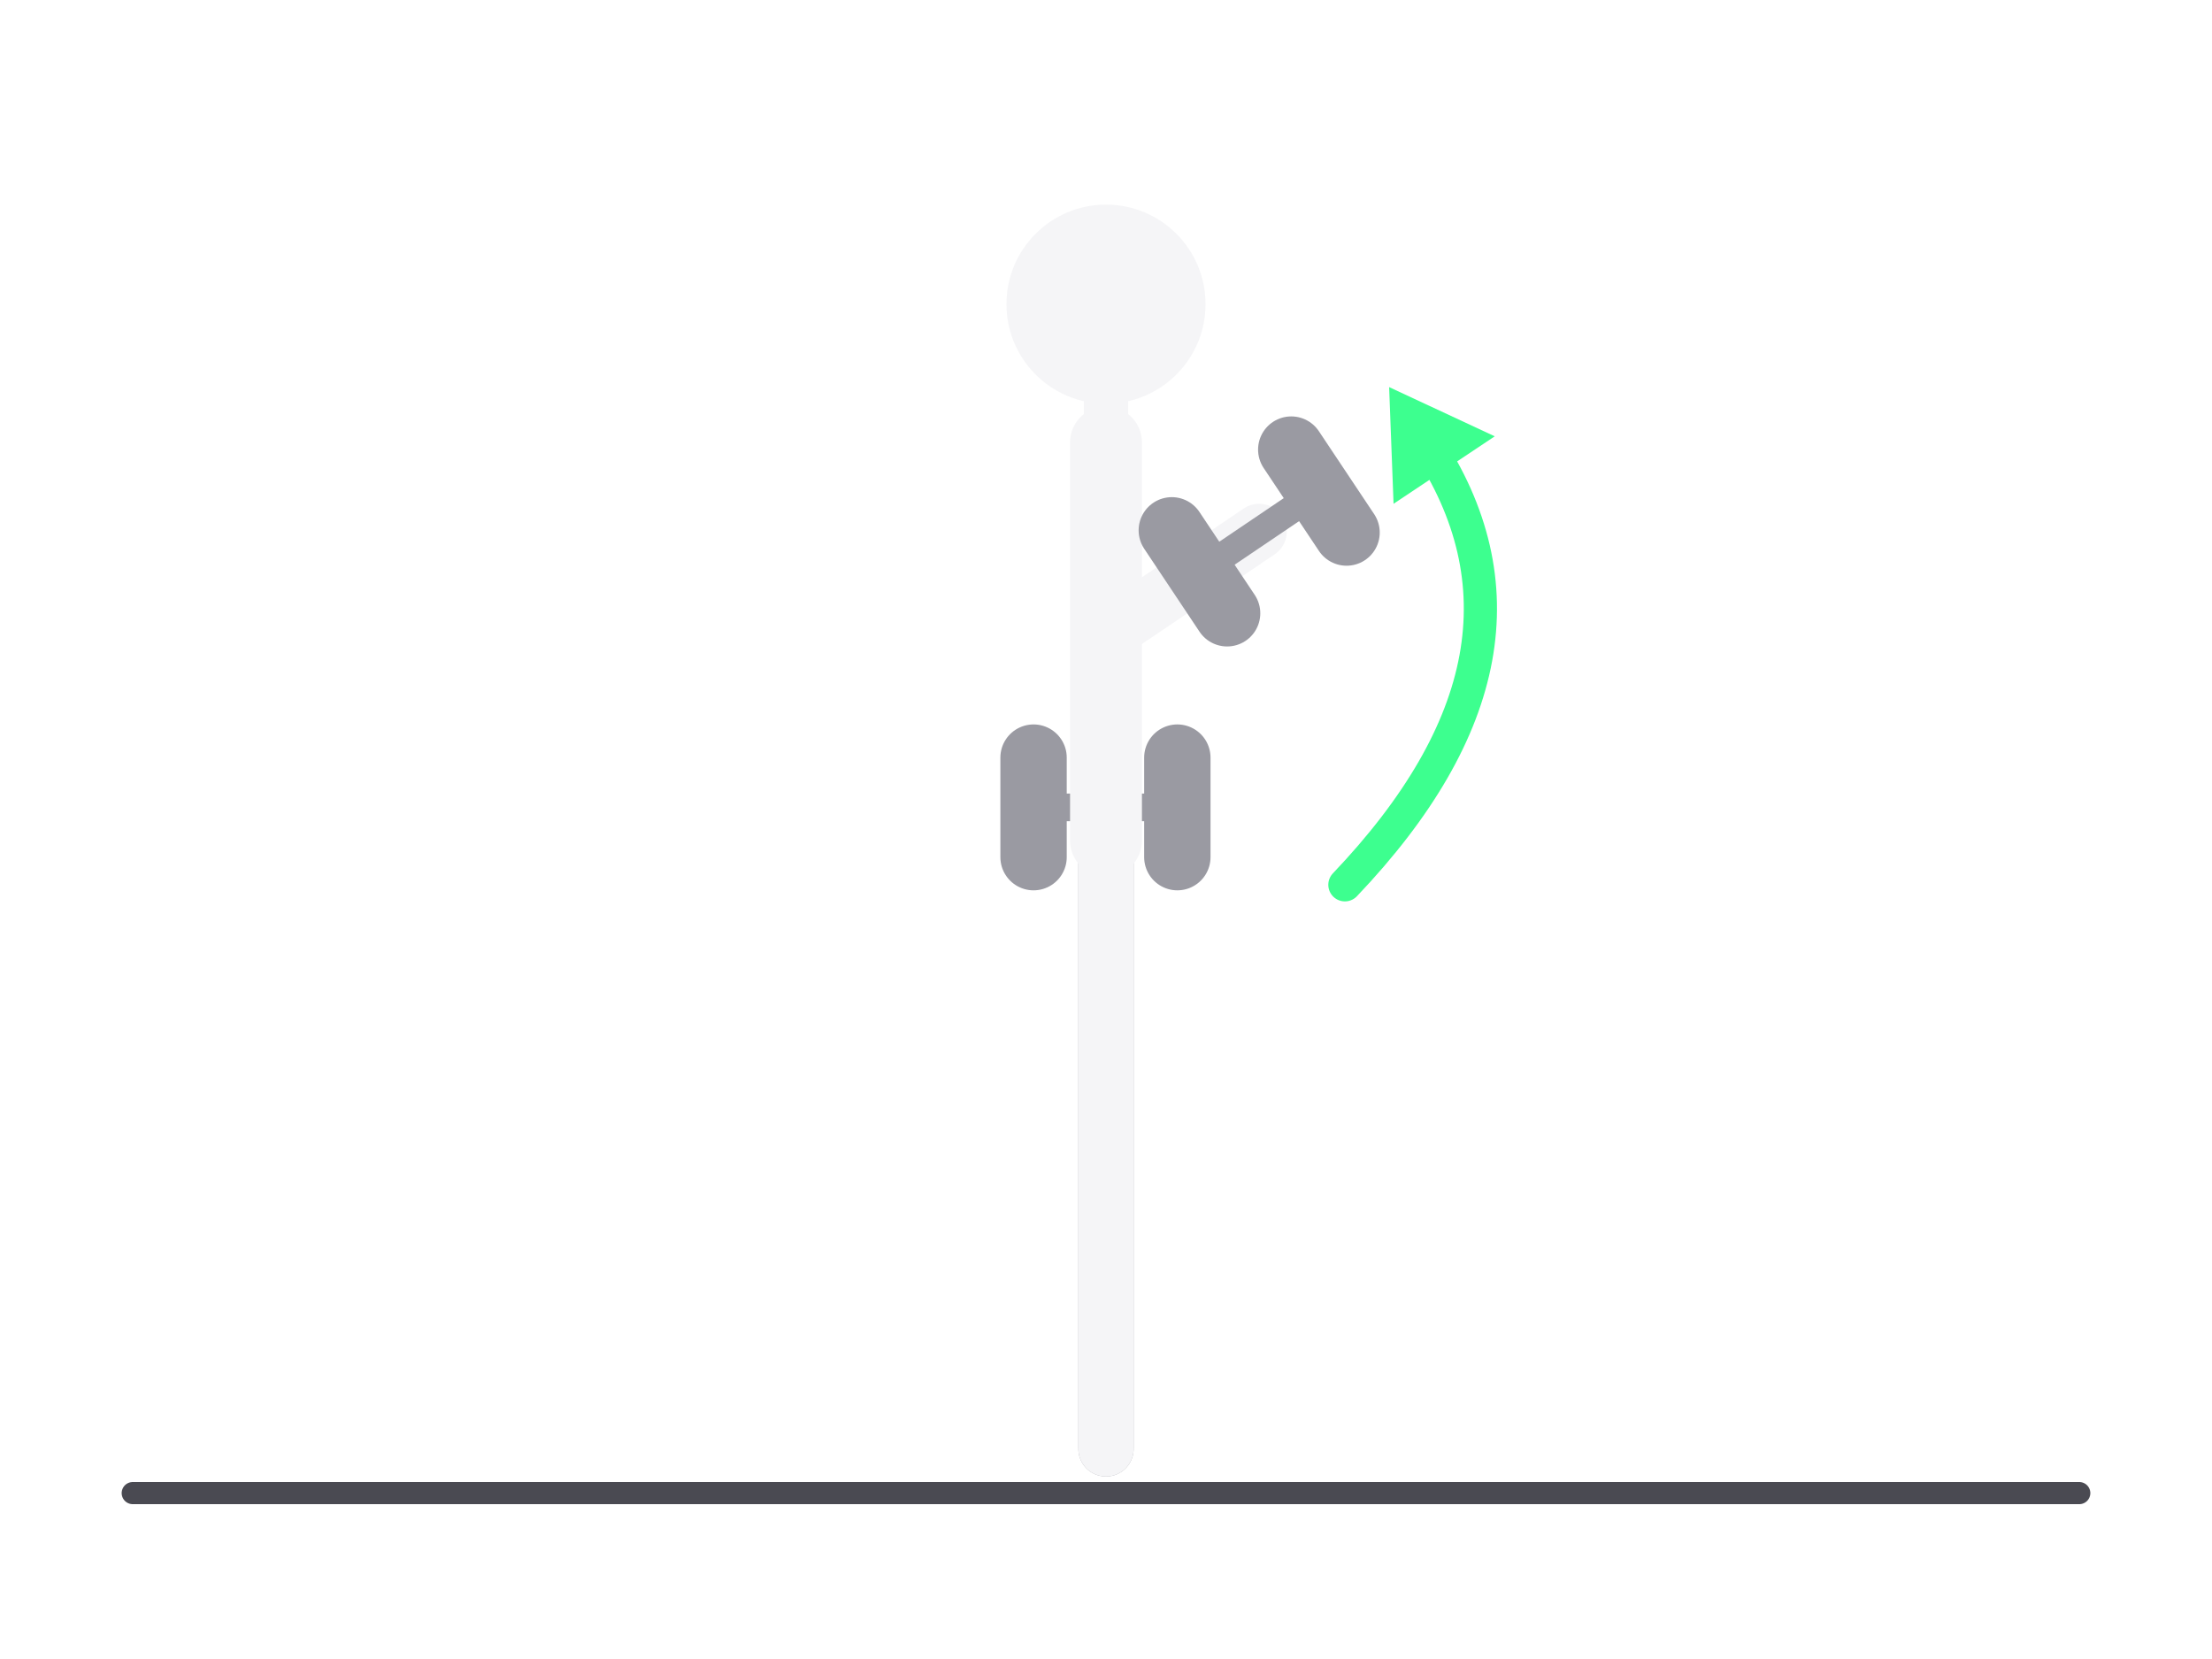
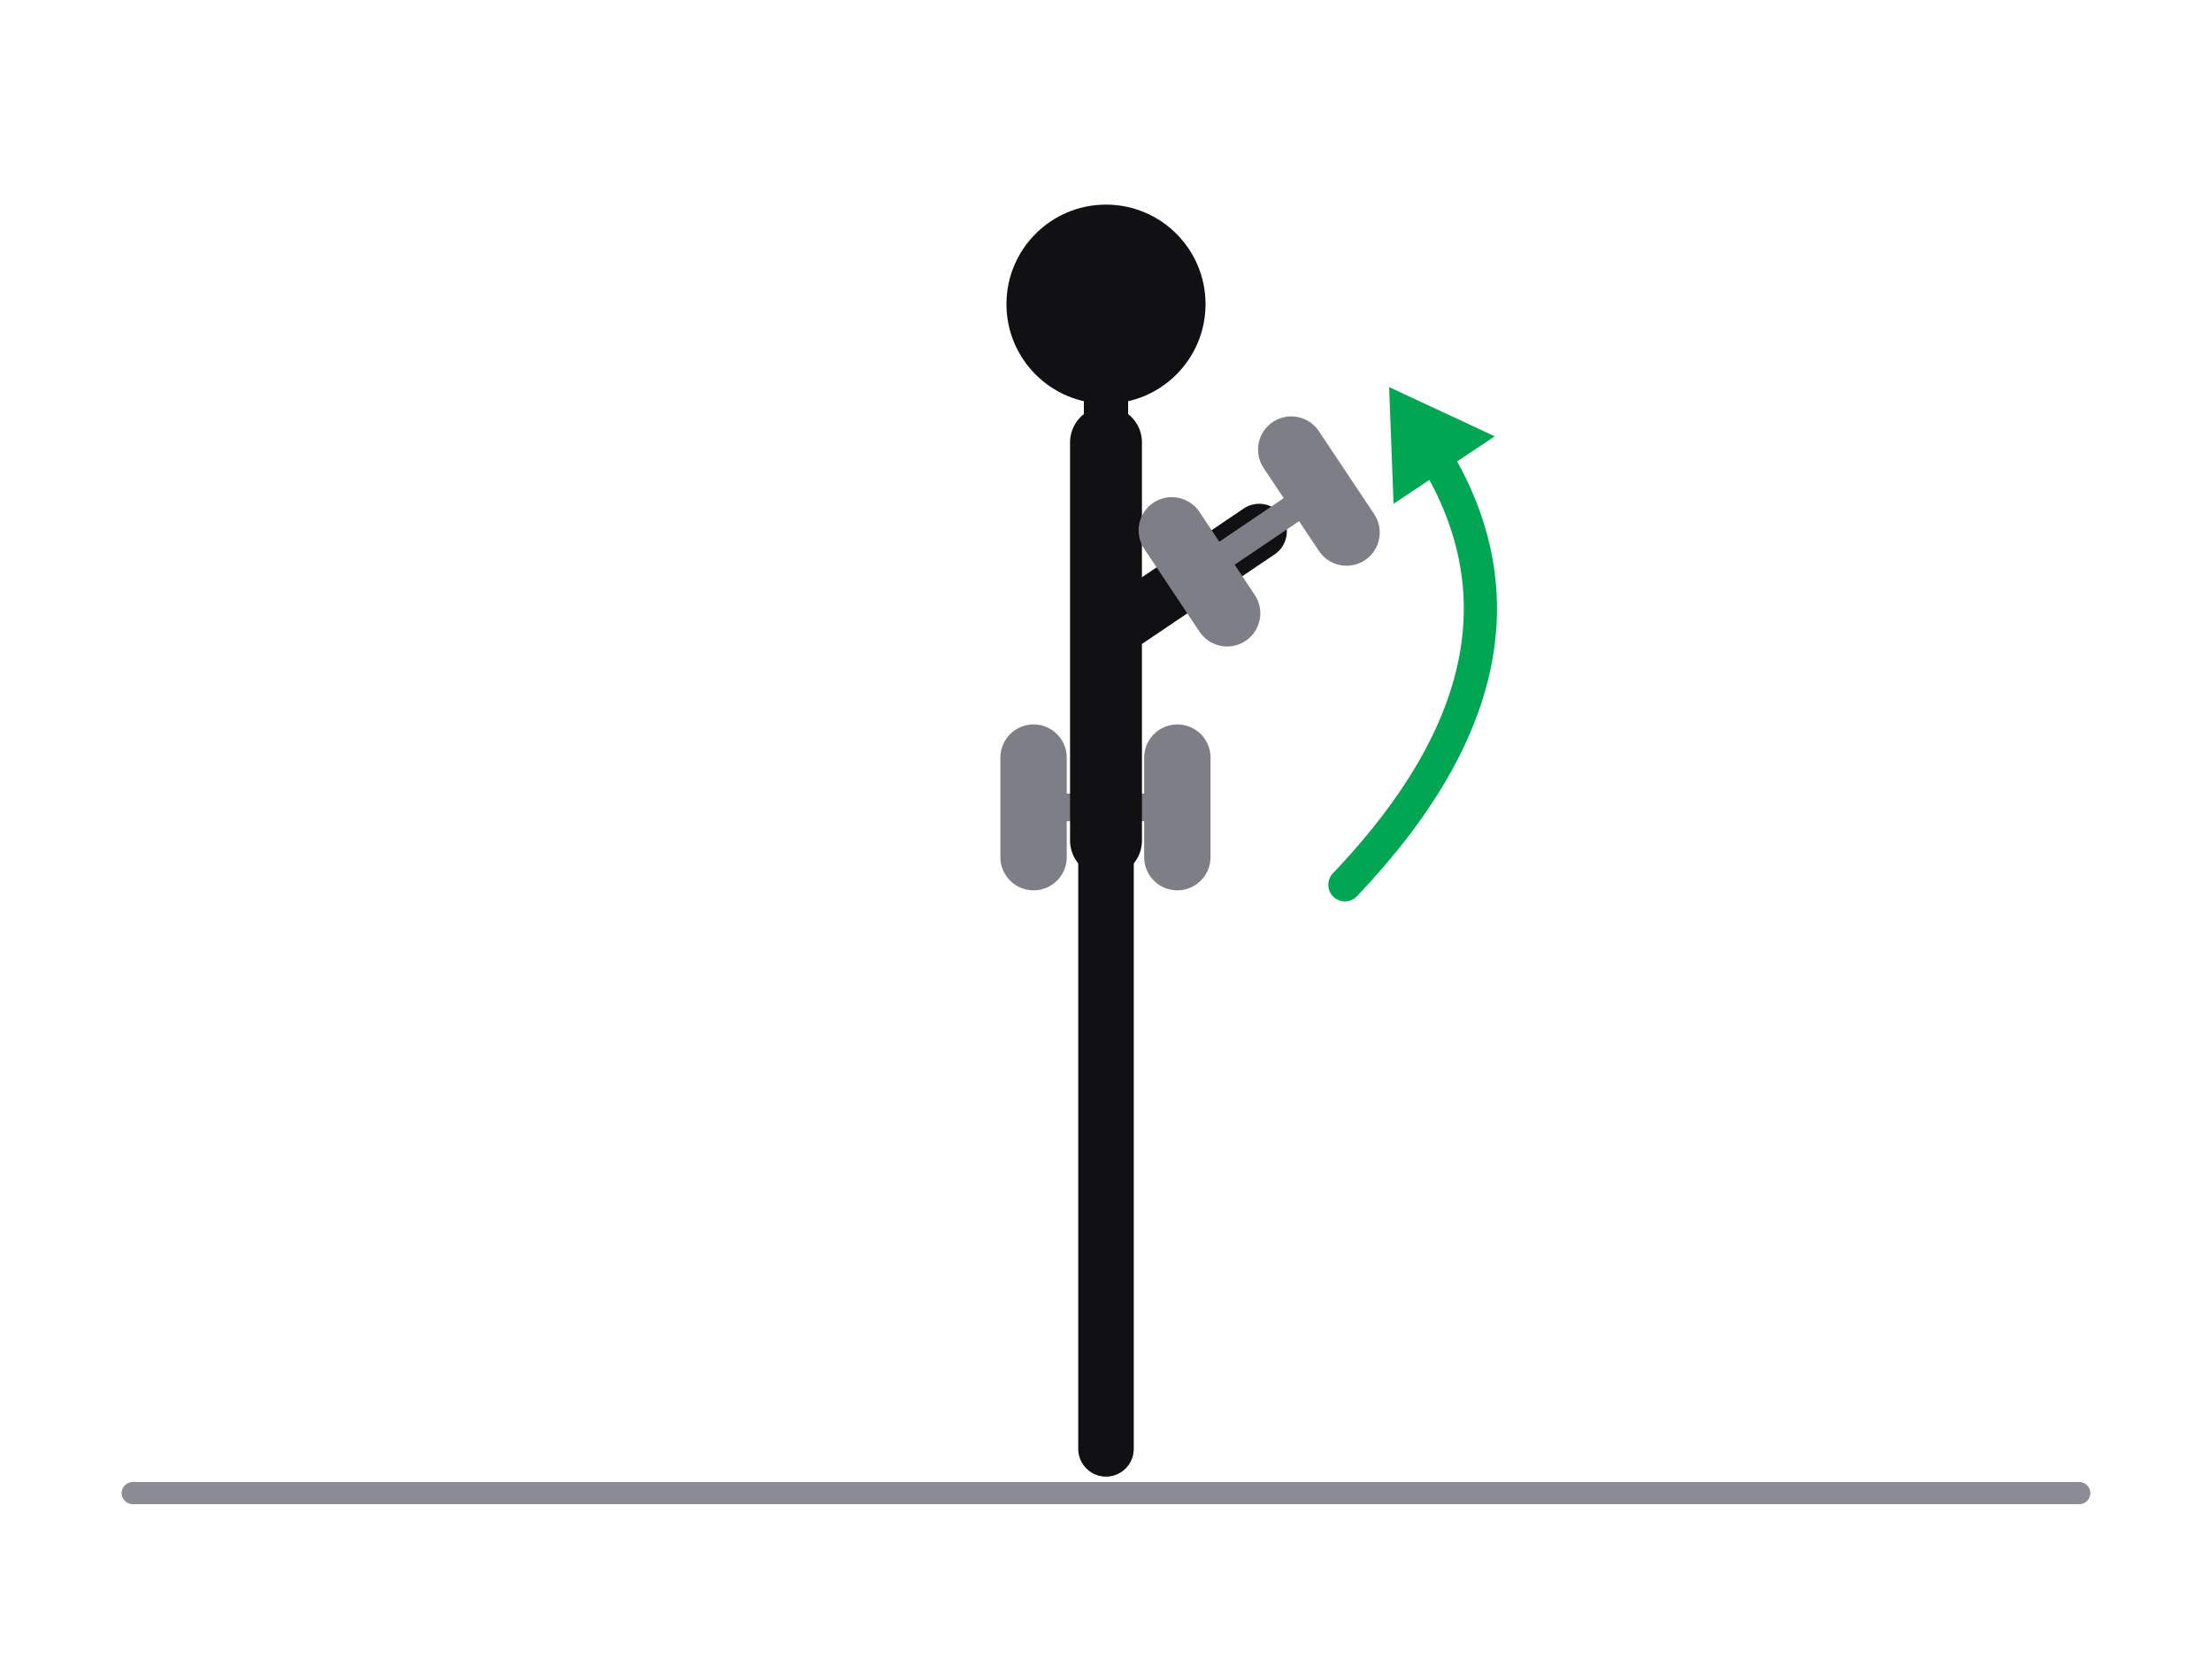
<svg xmlns="http://www.w3.org/2000/svg" viewBox="0 0 400 300" role="img" aria-label="Supinated dumbbell curl, standing">
  <g stroke-linecap="round" stroke-linejoin="round">
-     <line x1="24" y1="270" x2="376" y2="270" stroke="#4A4A52" stroke-width="4" />
-     <line x1="212.9" y1="146" x2="186.9" y2="146" stroke="#9A9AA2" stroke-width="5" />
-     <line x1="212.9" y1="137" x2="212.9" y2="155" stroke="#9A9AA2" stroke-width="12" />
-     <line x1="186.9" y1="137" x2="186.9" y2="155" stroke="#9A9AA2" stroke-width="12" />
-     <polyline points="200,152 200,206 200,262" fill="none" stroke="#A3A3AB" stroke-width="10" />
-     <polyline points="200,80 198.8,114 199.9,146" fill="none" stroke="#A3A3AB" stroke-width="10" />
-     <line x1="200" y1="80" x2="200" y2="152" stroke="#F5F5F7" stroke-width="13" />
-     <line x1="200" y1="80" x2="200" y2="55" stroke="#F5F5F7" stroke-width="8" />
-     <polyline points="200,152 200,206 200,262" fill="none" stroke="#F5F5F7" stroke-width="10" />
-     <polyline points="200,80 201.2,114 227.7,96.1" fill="none" stroke="#F5F5F7" stroke-width="10" />
-     <circle cx="200" cy="55" r="18" fill="#F5F5F7" />
-     <line x1="238.5" y1="88.8" x2="216.9" y2="103.4" stroke="#9A9AA2" stroke-width="5" />
-     <line x1="233.5" y1="81.3" x2="243.5" y2="96.3" stroke="#9A9AA2" stroke-width="12" />
-     <line x1="211.9" y1="95.9" x2="221.9" y2="110.9" stroke="#9A9AA2" stroke-width="12" />
-     <path d="M243.2 160 Q283.2 118 257.9 80" fill="none" stroke="#3DFF8F" stroke-width="6" />
-     <polygon points="251.2,70 270.3,78.9 252,91.1" fill="#3DFF8F" stroke="none" />
+     <line x1="24" y1="270" x2="376" y2="270" stroke="#8C8C94" stroke-width="4" />
+     <line x1="212.9" y1="146" x2="186.9" y2="146" stroke="#7E7E86" stroke-width="5" />
+     <line x1="212.9" y1="137" x2="212.9" y2="155" stroke="#7E7E86" stroke-width="12" />
+     <line x1="186.9" y1="137" x2="186.9" y2="155" stroke="#7E7E86" stroke-width="12" />
+     <polyline points="200,152 200,206 200,262" fill="none" stroke="#4F4F57" stroke-width="10" />
+     <polyline points="200,80 198.8,114 199.9,146" fill="none" stroke="#4F4F57" stroke-width="10" />
+     <line x1="200" y1="80" x2="200" y2="152" stroke="#111114" stroke-width="13" />
+     <line x1="200" y1="80" x2="200" y2="55" stroke="#111114" stroke-width="8" />
+     <polyline points="200,152 200,206 200,262" fill="none" stroke="#111114" stroke-width="10" />
+     <polyline points="200,80 201.2,114 227.7,96.1" fill="none" stroke="#111114" stroke-width="10" />
+     <circle cx="200" cy="55" r="18" fill="#111114" />
+     <line x1="238.5" y1="88.8" x2="216.9" y2="103.4" stroke="#7E7E86" stroke-width="5" />
+     <line x1="233.5" y1="81.3" x2="243.5" y2="96.3" stroke="#7E7E86" stroke-width="12" />
+     <line x1="211.9" y1="95.9" x2="221.9" y2="110.9" stroke="#7E7E86" stroke-width="12" />
+     <path d="M243.2 160 Q283.2 118 257.9 80" fill="none" stroke="#00A651" stroke-width="6" />
+     <polygon points="251.2,70 270.3,78.9 252,91.1" fill="#00A651" stroke="none" />
  </g>
</svg>
